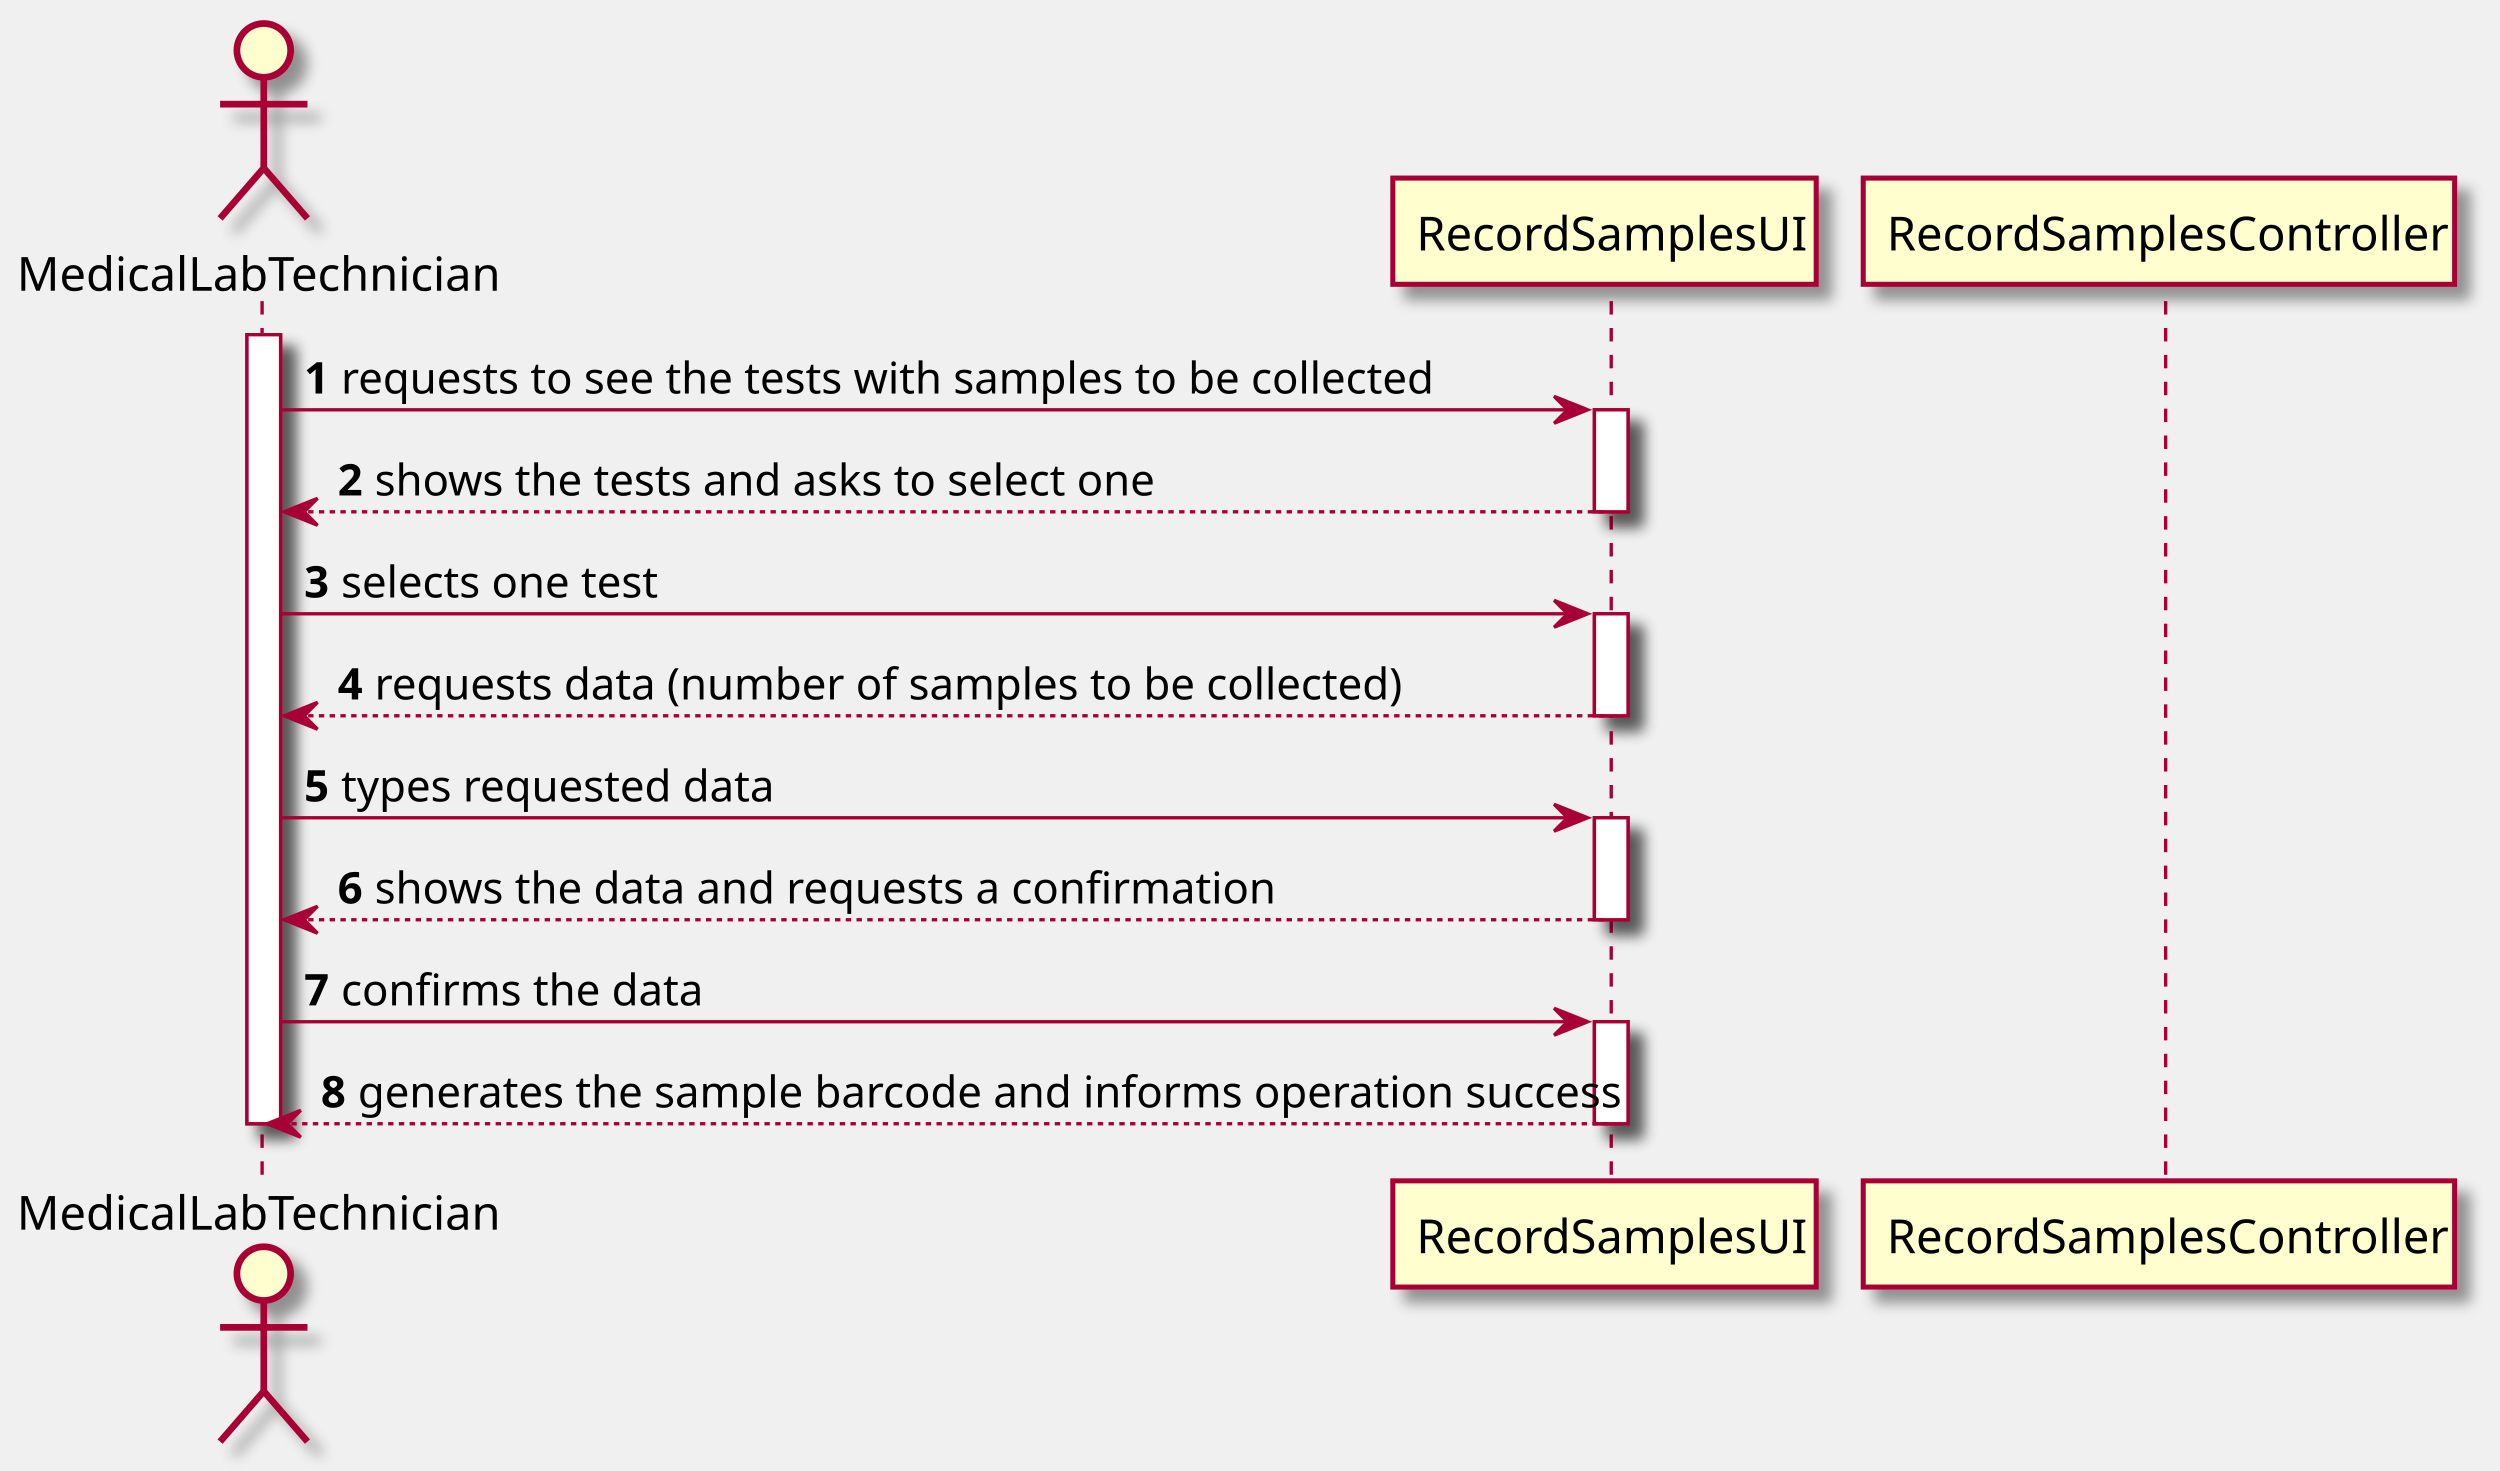
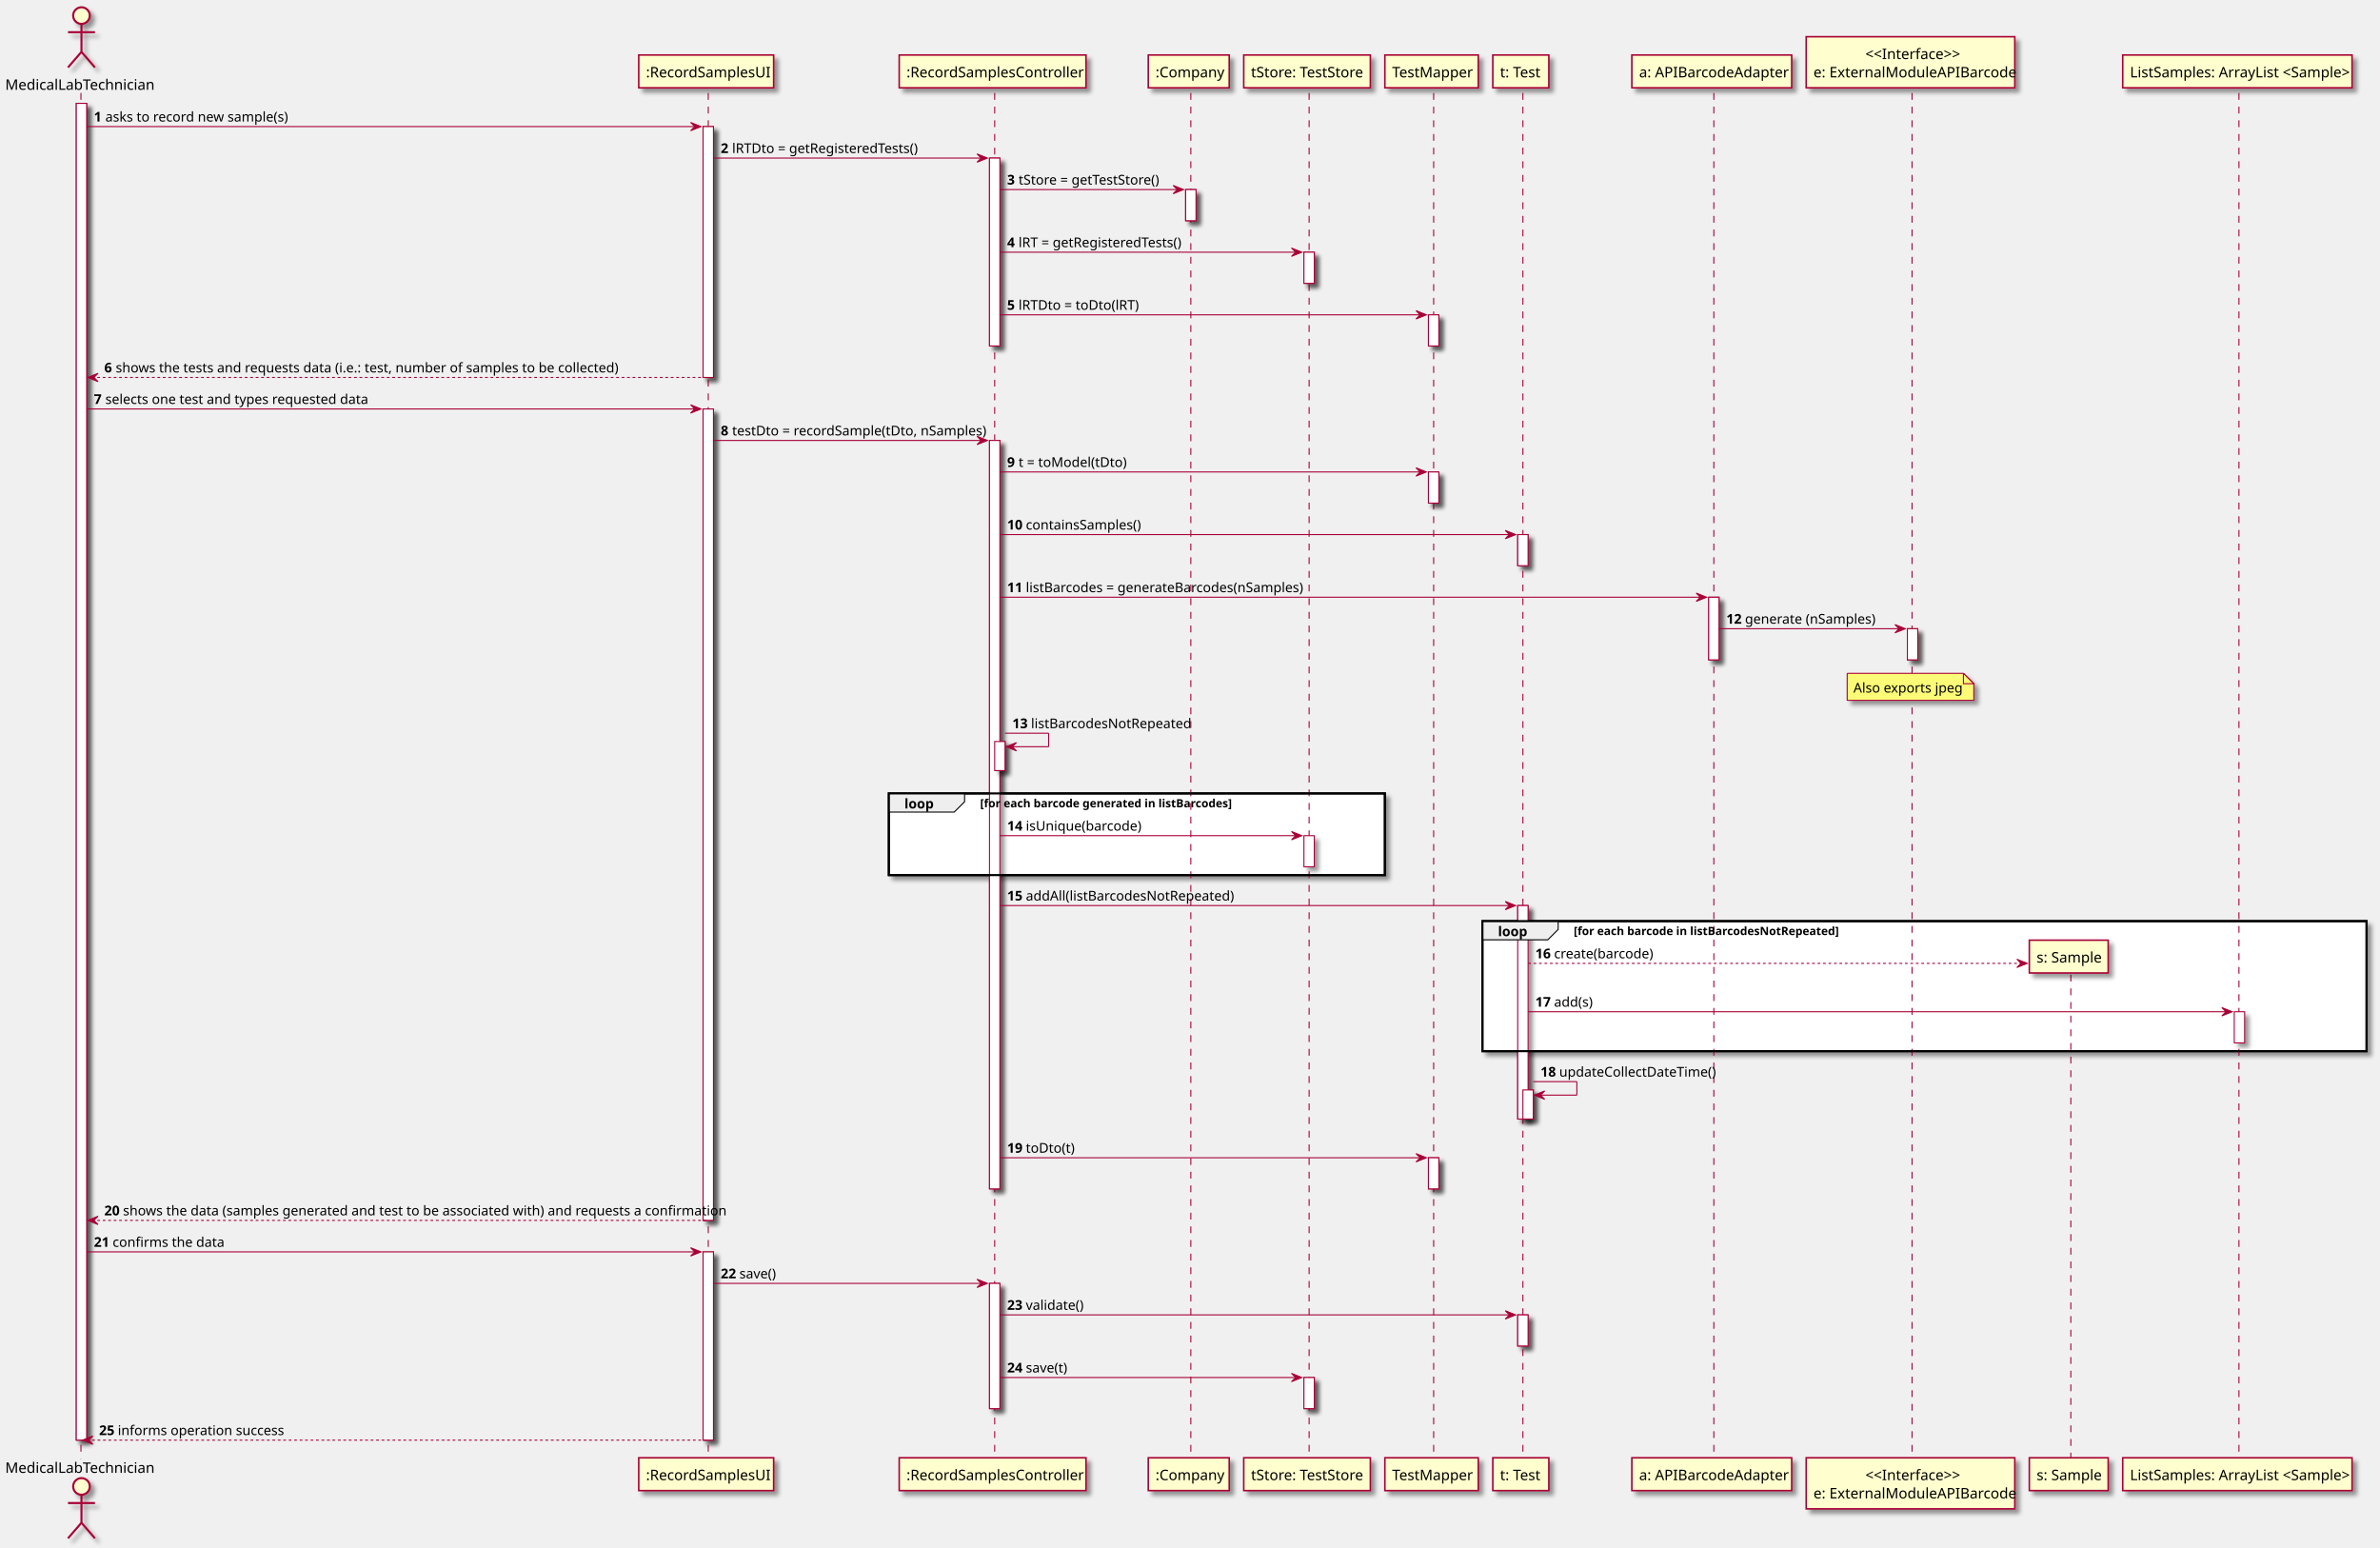
- <svg xmlns="http://www.w3.org/2000/svg" contentScriptType="application/ecmascript" contentStyleType="text/css" height="547.5px" preserveAspectRatio="none" style="width:930px;height:547px;" version="1.1" viewBox="0 0 930 547" width="930px" zoomAndPan="magnify">
+ <svg xmlns="http://www.w3.org/2000/svg" contentScriptType="application/ecmascript" contentStyleType="text/css" height="1133.16px" preserveAspectRatio="none" style="width:1743px;height:1133px;" version="1.1" viewBox="0 0 1743 1133" width="1743.44px" zoomAndPan="magnify">
  <defs>
-     <filter height="300%" id="f1nh4neh4bc8cb" width="300%" x="-1" y="-1">
-       <feGaussianBlur result="blurOut" stdDeviation="2.5" />
+     <filter height="300%" id="fu3bholy9ixdy" width="300%" x="-1" y="-1">
+       <feGaussianBlur result="blurOut" stdDeviation="1.52" />
      <feColorMatrix in="blurOut" result="blurOut2" type="matrix" values="0 0 0 0 0 0 0 0 0 0 0 0 0 0 0 0 0 0 .4 0" />
-       <feOffset dx="5.0" dy="5.0" in="blurOut2" result="blurOut3" />
+       <feOffset dx="3.04" dy="3.04" in="blurOut2" result="blurOut3" />
      <feBlend in="SourceGraphic" in2="blurOut3" mode="normal" />
    </filter>
  </defs>
  <g>
-     <rect fill="#FFFFFF" filter="url(#f1nh4neh4bc8cb)" height="293.516" style="stroke:#A80036;stroke-width:1.25;" width="12.5" x="91.875" y="124.512" />
-     <rect fill="#FFFFFF" filter="url(#f1nh4neh4bc8cb)" height="37.94" style="stroke:#A80036;stroke-width:1.25;" width="12.5" x="593.125" y="152.451" />
-     <rect fill="#FFFFFF" filter="url(#f1nh4neh4bc8cb)" height="37.94" style="stroke:#A80036;stroke-width:1.25;" width="12.5" x="593.125" y="228.33" />
-     <rect fill="#FFFFFF" filter="url(#f1nh4neh4bc8cb)" height="37.94" style="stroke:#A80036;stroke-width:1.25;" width="12.5" x="593.125" y="304.209" />
-     <rect fill="#FFFFFF" filter="url(#f1nh4neh4bc8cb)" height="37.94" style="stroke:#A80036;stroke-width:1.25;" width="12.5" x="593.125" y="380.088" />
-     <line style="stroke:#A80036;stroke-width:1.25;stroke-dasharray:5.0,5.0;" x1="97.5" x2="97.5" y1="112.012" y2="440.527" />
-     <line style="stroke:#A80036;stroke-width:1.25;stroke-dasharray:5.0,5.0;" x1="599.375" x2="599.375" y1="112.012" y2="440.527" />
-     <line style="stroke:#A80036;stroke-width:1.25;stroke-dasharray:5.0,5.0;" x1="805.625" x2="805.625" y1="112.012" y2="440.527" />
-     <text fill="#000000" font-family="sans-serif" font-size="17.5" lengthAdjust="spacing" textLength="176.25" x="6.25" y="108.166">MedicalLabTechnician</text>
-     <ellipse cx="98.125" cy="18.75" fill="#FEFECE" filter="url(#f1nh4neh4bc8cb)" rx="10" ry="10" style="stroke:#A80036;stroke-width:2.5;" />
-     <path d="M98.125,28.75 L98.125,62.5 M81.875,38.75 L114.375,38.75 M98.125,62.5 L81.875,81.25 M98.125,62.5 L114.375,81.25 " fill="none" filter="url(#f1nh4neh4bc8cb)" style="stroke:#A80036;stroke-width:2.5;" />
-     <text fill="#000000" font-family="sans-serif" font-size="17.5" lengthAdjust="spacing" textLength="176.25" x="6.25" y="457.444">MedicalLabTechnician</text>
-     <ellipse cx="98.125" cy="473.789" fill="#FEFECE" filter="url(#f1nh4neh4bc8cb)" rx="10" ry="10" style="stroke:#A80036;stroke-width:2.5;" />
-     <path d="M98.125,483.789 L98.125,517.539 M81.875,493.789 L114.375,493.789 M98.125,517.539 L81.875,536.289 M98.125,517.539 L114.375,536.289 " fill="none" filter="url(#f1nh4neh4bc8cb)" style="stroke:#A80036;stroke-width:2.5;" />
-     <rect fill="#FEFECE" filter="url(#f1nh4neh4bc8cb)" height="39.512" style="stroke:#A80036;stroke-width:1.875;" width="157.5" x="518.125" y="66.25" />
-     <text fill="#000000" font-family="sans-serif" font-size="17.5" lengthAdjust="spacing" textLength="140" x="526.875" y="93.166">RecordSamplesUI</text>
-     <rect fill="#FEFECE" filter="url(#f1nh4neh4bc8cb)" height="39.512" style="stroke:#A80036;stroke-width:1.875;" width="157.5" x="518.125" y="439.277" />
-     <text fill="#000000" font-family="sans-serif" font-size="17.5" lengthAdjust="spacing" textLength="140" x="526.875" y="466.194">RecordSamplesUI</text>
-     <rect fill="#FEFECE" filter="url(#f1nh4neh4bc8cb)" height="39.512" style="stroke:#A80036;stroke-width:1.875;" width="220" x="693.125" y="66.25" />
-     <text fill="#000000" font-family="sans-serif" font-size="17.5" lengthAdjust="spacing" textLength="202.5" x="701.875" y="93.166">RecordSamplesController</text>
-     <rect fill="#FEFECE" filter="url(#f1nh4neh4bc8cb)" height="39.512" style="stroke:#A80036;stroke-width:1.875;" width="220" x="693.125" y="439.277" />
-     <text fill="#000000" font-family="sans-serif" font-size="17.5" lengthAdjust="spacing" textLength="202.5" x="701.875" y="466.194">RecordSamplesController</text>
-     <rect fill="#FFFFFF" filter="url(#f1nh4neh4bc8cb)" height="293.516" style="stroke:#A80036;stroke-width:1.25;" width="12.5" x="91.875" y="124.512" />
-     <rect fill="#FFFFFF" filter="url(#f1nh4neh4bc8cb)" height="37.94" style="stroke:#A80036;stroke-width:1.25;" width="12.5" x="593.125" y="152.451" />
-     <rect fill="#FFFFFF" filter="url(#f1nh4neh4bc8cb)" height="37.94" style="stroke:#A80036;stroke-width:1.25;" width="12.5" x="593.125" y="228.33" />
-     <rect fill="#FFFFFF" filter="url(#f1nh4neh4bc8cb)" height="37.94" style="stroke:#A80036;stroke-width:1.25;" width="12.5" x="593.125" y="304.209" />
-     <rect fill="#FFFFFF" filter="url(#f1nh4neh4bc8cb)" height="37.94" style="stroke:#A80036;stroke-width:1.25;" width="12.5" x="593.125" y="380.088" />
-     <polygon fill="#A80036" points="578.125,147.451,590.625,152.451,578.125,157.451,583.125,152.451" style="stroke:#A80036;stroke-width:1.25;" />
-     <line style="stroke:#A80036;stroke-width:1.25;" x1="104.375" x2="585.625" y1="152.451" y2="152.451" />
-     <text fill="#000000" font-family="sans-serif" font-size="16.25" font-weight="bold" lengthAdjust="spacing" textLength="8.75" x="113.125" y="146.381">1</text>
-     <text fill="#000000" font-family="sans-serif" font-size="16.25" lengthAdjust="spacing" textLength="392.5" x="126.875" y="146.381">requests to see the tests with samples to be collected</text>
-     <polygon fill="#A80036" points="118.125,185.391,105.625,190.391,118.125,195.391,113.125,190.391" style="stroke:#A80036;stroke-width:1.25;" />
-     <line style="stroke:#A80036;stroke-width:1.25;stroke-dasharray:2.0,2.0;" x1="110.625" x2="598.125" y1="190.391" y2="190.391" />
-     <text fill="#000000" font-family="sans-serif" font-size="16.25" font-weight="bold" lengthAdjust="spacing" textLength="8.75" x="125.625" y="184.32">2</text>
-     <text fill="#000000" font-family="sans-serif" font-size="16.25" lengthAdjust="spacing" textLength="285" x="139.375" y="184.32">shows the tests and asks to select one</text>
-     <polygon fill="#A80036" points="578.125,223.33,590.625,228.33,578.125,233.33,583.125,228.33" style="stroke:#A80036;stroke-width:1.25;" />
-     <line style="stroke:#A80036;stroke-width:1.25;" x1="104.375" x2="585.625" y1="228.33" y2="228.33" />
-     <text fill="#000000" font-family="sans-serif" font-size="16.25" font-weight="bold" lengthAdjust="spacing" textLength="8.75" x="113.125" y="222.26">3</text>
-     <text fill="#000000" font-family="sans-serif" font-size="16.25" lengthAdjust="spacing" textLength="116.25" x="126.875" y="222.26">selects one test</text>
-     <polygon fill="#A80036" points="118.125,261.269,105.625,266.269,118.125,271.269,113.125,266.269" style="stroke:#A80036;stroke-width:1.25;" />
-     <line style="stroke:#A80036;stroke-width:1.25;stroke-dasharray:2.0,2.0;" x1="110.625" x2="598.125" y1="266.269" y2="266.269" />
-     <text fill="#000000" font-family="sans-serif" font-size="16.25" font-weight="bold" lengthAdjust="spacing" textLength="8.75" x="125.625" y="260.199">4</text>
-     <text fill="#000000" font-family="sans-serif" font-size="16.25" lengthAdjust="spacing" textLength="362.5" x="139.375" y="260.199">requests data (number of samples to be collected)</text>
-     <polygon fill="#A80036" points="578.125,299.209,590.625,304.209,578.125,309.209,583.125,304.209" style="stroke:#A80036;stroke-width:1.25;" />
-     <line style="stroke:#A80036;stroke-width:1.25;" x1="104.375" x2="585.625" y1="304.209" y2="304.209" />
-     <text fill="#000000" font-family="sans-serif" font-size="16.25" font-weight="bold" lengthAdjust="spacing" textLength="8.75" x="113.125" y="298.138">5</text>
-     <text fill="#000000" font-family="sans-serif" font-size="16.25" lengthAdjust="spacing" textLength="152.5" x="126.875" y="298.138">types requested data</text>
-     <polygon fill="#A80036" points="118.125,337.148,105.625,342.148,118.125,347.148,113.125,342.148" style="stroke:#A80036;stroke-width:1.25;" />
-     <line style="stroke:#A80036;stroke-width:1.25;stroke-dasharray:2.0,2.0;" x1="110.625" x2="598.125" y1="342.148" y2="342.148" />
-     <text fill="#000000" font-family="sans-serif" font-size="16.25" font-weight="bold" lengthAdjust="spacing" textLength="8.75" x="125.625" y="336.078">6</text>
-     <text fill="#000000" font-family="sans-serif" font-size="16.25" lengthAdjust="spacing" textLength="315" x="139.375" y="336.078">shows the data and requests a confirmation</text>
-     <polygon fill="#A80036" points="578.125,375.088,590.625,380.088,578.125,385.088,583.125,380.088" style="stroke:#A80036;stroke-width:1.25;" />
-     <line style="stroke:#A80036;stroke-width:1.25;" x1="104.375" x2="585.625" y1="380.088" y2="380.088" />
-     <text fill="#000000" font-family="sans-serif" font-size="16.25" font-weight="bold" lengthAdjust="spacing" textLength="8.75" x="113.125" y="374.017">7</text>
-     <text fill="#000000" font-family="sans-serif" font-size="16.25" lengthAdjust="spacing" textLength="125" x="126.875" y="374.017">confirms the data</text>
-     <polygon fill="#A80036" points="111.875,413.027,99.375,418.027,111.875,423.027,106.875,418.027" style="stroke:#A80036;stroke-width:1.25;" />
-     <line style="stroke:#A80036;stroke-width:1.25;stroke-dasharray:2.0,2.0;" x1="104.375" x2="598.125" y1="418.027" y2="418.027" />
-     <text fill="#000000" font-family="sans-serif" font-size="16.25" font-weight="bold" lengthAdjust="spacing" textLength="8.75" x="119.375" y="411.957">8</text>
-     <text fill="#000000" font-family="sans-serif" font-size="16.25" lengthAdjust="spacing" textLength="445" x="133.125" y="411.957">generates the sample barcode and informs operation success</text>
+     <rect fill="#FFFFFF" filter="url(#fu3bholy9ixdy)" height="978.957" style="stroke:#A80036;stroke-width:0.76;" width="7.6" x="55.86" y="75.703" />
+     <rect fill="#FFFFFF" filter="url(#fu3bholy9ixdy)" height="183.736" style="stroke:#A80036;stroke-width:0.76;" width="7.6" x="514.9" y="92.69" />
+     <rect fill="#FFFFFF" filter="url(#fu3bholy9ixdy)" height="594.231" style="stroke:#A80036;stroke-width:0.76;" width="7.6" x="514.9" y="299.493" />
+     <rect fill="#FFFFFF" filter="url(#fu3bholy9ixdy)" height="137.869" style="stroke:#A80036;stroke-width:0.76;" width="7.6" x="514.9" y="916.792" />
+     <rect fill="#FFFFFF" filter="url(#fu3bholy9ixdy)" height="137.602" style="stroke:#A80036;stroke-width:0.76;" width="7.6" x="724.66" y="115.757" />
+     <rect fill="#FFFFFF" filter="url(#fu3bholy9ixdy)" height="548.097" style="stroke:#A80036;stroke-width:0.76;" width="7.6" x="724.66" y="322.561" />
+     <rect fill="#FFFFFF" filter="url(#fu3bholy9ixdy)" height="21.28" style="stroke:#A80036;stroke-width:0.76;" width="7.6" x="728.46" y="543.044" />
+     <rect fill="#FFFFFF" filter="url(#fu3bholy9ixdy)" height="91.734" style="stroke:#A80036;stroke-width:0.76;" width="7.6" x="724.66" y="939.859" />
+     <rect fill="#FFFFFF" filter="url(#fu3bholy9ixdy)" height="22.8" style="stroke:#A80036;stroke-width:0.76;" width="7.6" x="868.3" y="138.825" />
+     <rect fill="#FFFFFF" filter="url(#fu3bholy9ixdy)" height="22.8" style="stroke:#A80036;stroke-width:0.76;" width="7.6" x="954.94" y="184.692" />
+     <rect fill="#FFFFFF" filter="url(#fu3bholy9ixdy)" height="22.8" style="stroke:#A80036;stroke-width:0.76;" width="7.6" x="954.94" y="611.978" />
+     <rect fill="#FFFFFF" filter="url(#fu3bholy9ixdy)" height="22.8" style="stroke:#A80036;stroke-width:0.76;" width="7.6" x="954.94" y="1008.793" />
+     <rect fill="#FFFFFF" filter="url(#fu3bholy9ixdy)" height="22.8" style="stroke:#A80036;stroke-width:0.76;" width="7.6" x="1046.14" y="230.559" />
+     <rect fill="#FFFFFF" filter="url(#fu3bholy9ixdy)" height="22.8" style="stroke:#A80036;stroke-width:0.76;" width="7.6" x="1046.14" y="345.628" />
+     <rect fill="#FFFFFF" filter="url(#fu3bholy9ixdy)" height="22.8" style="stroke:#A80036;stroke-width:0.76;" width="7.6" x="1046.14" y="847.857" />
+     <rect fill="#FFFFFF" filter="url(#fu3bholy9ixdy)" height="22.8" style="stroke:#A80036;stroke-width:0.76;" width="7.6" x="1111.5" y="391.495" />
+     <rect fill="#FFFFFF" filter="url(#fu3bholy9ixdy)" height="156.305" style="stroke:#A80036;stroke-width:0.76;" width="7.6" x="1111.5" y="663.165" />
+     <rect fill="#FFFFFF" filter="url(#fu3bholy9ixdy)" height="21.28" style="stroke:#A80036;stroke-width:0.76;" width="7.6" x="1115.3" y="798.19" />
+     <rect fill="#FFFFFF" filter="url(#fu3bholy9ixdy)" height="22.8" style="stroke:#A80036;stroke-width:0.76;" width="7.6" x="1111.5" y="962.926" />
+     <rect fill="#FFFFFF" filter="url(#fu3bholy9ixdy)" height="45.867" style="stroke:#A80036;stroke-width:0.76;" width="7.6" x="1251.34" y="437.362" />
+     <rect fill="#FFFFFF" filter="url(#fu3bholy9ixdy)" height="22.8" style="stroke:#A80036;stroke-width:0.76;" width="7.6" x="1396.88" y="460.429" />
+     <rect fill="#FFFFFF" filter="url(#fu3bholy9ixdy)" height="22.8" style="stroke:#A80036;stroke-width:0.76;" width="7.6" x="1636.28" y="740.923" />
+     <rect fill="#FFFFFF" filter="url(#fu3bholy9ixdy)" height="59.814" style="stroke:#000000;stroke-width:1.52;" width="363.28" x="650.94" y="581.044" />
+     <rect fill="#FFFFFF" filter="url(#fu3bholy9ixdy)" height="95.237" style="stroke:#000000;stroke-width:1.52;" width="647.52" x="1085.66" y="674.565" />
+     <line style="stroke:#A80036;stroke-width:0.76;stroke-dasharray:5.0,5.0;" x1="59.28" x2="59.28" y1="68.103" y2="1068.34" />
+     <line style="stroke:#A80036;stroke-width:0.76;stroke-dasharray:5.0,5.0;" x1="518.7" x2="518.7" y1="68.103" y2="1068.34" />
+     <line style="stroke:#A80036;stroke-width:0.76;stroke-dasharray:5.0,5.0;" x1="728.46" x2="728.46" y1="68.103" y2="1068.34" />
+     <line style="stroke:#A80036;stroke-width:0.76;stroke-dasharray:5.0,5.0;" x1="872.1" x2="872.1" y1="68.103" y2="1068.34" />
+     <line style="stroke:#A80036;stroke-width:0.76;stroke-dasharray:5.0,5.0;" x1="958.74" x2="958.74" y1="68.103" y2="1068.34" />
+     <line style="stroke:#A80036;stroke-width:0.76;stroke-dasharray:5.0,5.0;" x1="1049.94" x2="1049.94" y1="68.103" y2="1068.34" />
+     <line style="stroke:#A80036;stroke-width:0.76;stroke-dasharray:5.0,5.0;" x1="1115.3" x2="1115.3" y1="68.103" y2="1068.34" />
+     <line style="stroke:#A80036;stroke-width:0.76;stroke-dasharray:5.0,5.0;" x1="1255.14" x2="1255.14" y1="68.103" y2="1068.34" />
+     <line style="stroke:#A80036;stroke-width:0.76;stroke-dasharray:5.0,5.0;" x1="1400.3" x2="1400.3" y1="68.103" y2="1068.34" />
+     <line style="stroke:#A80036;stroke-width:0.76;stroke-dasharray:5.0,5.0;" x1="1516.58" x2="1516.58" y1="713.824" y2="1068.34" />
+     <line style="stroke:#A80036;stroke-width:0.76;stroke-dasharray:5.0,5.0;" x1="1639.7" x2="1639.7" y1="68.103" y2="1068.34" />
+     <text fill="#000000" font-family="sans-serif" font-size="10.64" lengthAdjust="spacing" textLength="107.16" x="3.8" y="65.765">MedicalLabTechnician</text>
+     <ellipse cx="59.66" cy="11.4" fill="#FEFECE" filter="url(#fu3bholy9ixdy)" rx="6.08" ry="6.08" style="stroke:#A80036;stroke-width:1.52;" />
+     <path d="M59.66,17.48 L59.66,38 M49.78,23.56 L69.54,23.56 M59.66,38 L49.78,49.4 M59.66,38 L69.54,49.4 " fill="none" filter="url(#fu3bholy9ixdy)" style="stroke:#A80036;stroke-width:1.52;" />
+     <text fill="#000000" font-family="sans-serif" font-size="10.64" lengthAdjust="spacing" textLength="107.16" x="3.8" y="1078.626">MedicalLabTechnician</text>
+     <ellipse cx="59.66" cy="1088.563" fill="#FEFECE" filter="url(#fu3bholy9ixdy)" rx="6.08" ry="6.08" style="stroke:#A80036;stroke-width:1.52;" />
+     <path d="M59.66,1094.643 L59.66,1115.163 M49.78,1100.723 L69.54,1100.723 M59.66,1115.163 L49.78,1126.563 M59.66,1115.163 L69.54,1126.563 " fill="none" filter="url(#fu3bholy9ixdy)" style="stroke:#A80036;stroke-width:1.52;" />
+     <rect fill="#FEFECE" filter="url(#fu3bholy9ixdy)" height="24.023" style="stroke:#A80036;stroke-width:1.14;" width="98.8" x="467.78" y="40.28" />
+     <text fill="#000000" font-family="sans-serif" font-size="10.64" lengthAdjust="spacing" textLength="88.16" x="473.1" y="56.645">:RecordSamplesUI</text>
+     <rect fill="#FEFECE" filter="url(#fu3bholy9ixdy)" height="24.023" style="stroke:#A80036;stroke-width:1.14;" width="98.8" x="467.78" y="1067.58" />
+     <text fill="#000000" font-family="sans-serif" font-size="10.64" lengthAdjust="spacing" textLength="88.16" x="473.1" y="1083.946">:RecordSamplesUI</text>
+     <rect fill="#FEFECE" filter="url(#fu3bholy9ixdy)" height="24.023" style="stroke:#A80036;stroke-width:1.14;" width="136.8" x="658.54" y="40.28" />
+     <text fill="#000000" font-family="sans-serif" font-size="10.64" lengthAdjust="spacing" textLength="126.16" x="663.86" y="56.645">:RecordSamplesController</text>
+     <rect fill="#FEFECE" filter="url(#fu3bholy9ixdy)" height="24.023" style="stroke:#A80036;stroke-width:1.14;" width="136.8" x="658.54" y="1067.58" />
+     <text fill="#000000" font-family="sans-serif" font-size="10.64" lengthAdjust="spacing" textLength="126.16" x="663.86" y="1083.946">:RecordSamplesController</text>
+     <rect fill="#FEFECE" filter="url(#fu3bholy9ixdy)" height="24.023" style="stroke:#A80036;stroke-width:1.14;" width="59.28" x="840.94" y="40.28" />
+     <text fill="#000000" font-family="sans-serif" font-size="10.64" lengthAdjust="spacing" textLength="48.64" x="846.26" y="56.645">:Company</text>
+     <rect fill="#FEFECE" filter="url(#fu3bholy9ixdy)" height="24.023" style="stroke:#A80036;stroke-width:1.14;" width="59.28" x="840.94" y="1067.58" />
+     <text fill="#000000" font-family="sans-serif" font-size="10.64" lengthAdjust="spacing" textLength="48.64" x="846.26" y="1083.946">:Company</text>
+     <rect fill="#FEFECE" filter="url(#fu3bholy9ixdy)" height="24.023" style="stroke:#A80036;stroke-width:1.14;" width="92.72" x="910.86" y="40.28" />
+     <text fill="#000000" font-family="sans-serif" font-size="10.64" lengthAdjust="spacing" textLength="82.08" x="916.18" y="56.645">tStore: TestStore</text>
+     <rect fill="#FEFECE" filter="url(#fu3bholy9ixdy)" height="24.023" style="stroke:#A80036;stroke-width:1.14;" width="92.72" x="910.86" y="1067.58" />
+     <text fill="#000000" font-family="sans-serif" font-size="10.64" lengthAdjust="spacing" textLength="82.08" x="916.18" y="1083.946">tStore: TestStore</text>
+     <rect fill="#FEFECE" filter="url(#fu3bholy9ixdy)" height="24.023" style="stroke:#A80036;stroke-width:1.14;" width="68.4" x="1014.22" y="40.28" />
+     <text fill="#000000" font-family="sans-serif" font-size="10.64" lengthAdjust="spacing" textLength="57.76" x="1019.54" y="56.645">TestMapper</text>
+     <rect fill="#FEFECE" filter="url(#fu3bholy9ixdy)" height="24.023" style="stroke:#A80036;stroke-width:1.14;" width="68.4" x="1014.22" y="1067.58" />
+     <text fill="#000000" font-family="sans-serif" font-size="10.64" lengthAdjust="spacing" textLength="57.76" x="1019.54" y="1083.946">TestMapper</text>
+     <rect fill="#FEFECE" filter="url(#fu3bholy9ixdy)" height="24.023" style="stroke:#A80036;stroke-width:1.14;" width="41.04" x="1093.26" y="40.28" />
+     <text fill="#000000" font-family="sans-serif" font-size="10.64" lengthAdjust="spacing" textLength="30.4" x="1098.58" y="56.645">t: Test</text>
+     <rect fill="#FEFECE" filter="url(#fu3bholy9ixdy)" height="24.023" style="stroke:#A80036;stroke-width:1.14;" width="41.04" x="1093.26" y="1067.58" />
+     <text fill="#000000" font-family="sans-serif" font-size="10.64" lengthAdjust="spacing" textLength="30.4" x="1098.58" y="1083.946">t: Test</text>
+     <rect fill="#FEFECE" filter="url(#fu3bholy9ixdy)" height="24.023" style="stroke:#A80036;stroke-width:1.14;" width="117.04" x="1195.1" y="40.28" />
+     <text fill="#000000" font-family="sans-serif" font-size="10.64" lengthAdjust="spacing" textLength="106.4" x="1200.42" y="56.645">a: APIBarcodeAdapter</text>
+     <rect fill="#FEFECE" filter="url(#fu3bholy9ixdy)" height="24.023" style="stroke:#A80036;stroke-width:1.14;" width="117.04" x="1195.1" y="1067.58" />
+     <text fill="#000000" font-family="sans-serif" font-size="10.64" lengthAdjust="spacing" textLength="106.4" x="1200.42" y="1083.946">a: APIBarcodeAdapter</text>
+     <rect fill="#FEFECE" filter="url(#fu3bholy9ixdy)" height="37.406" style="stroke:#A80036;stroke-width:1.14;" width="152.76" x="1322.78" y="26.897" />
+     <text fill="#000000" font-family="sans-serif" font-size="10.64" lengthAdjust="spacing" textLength="66.12" x="1366.1" y="43.262">&lt;&lt;Interface&gt;&gt;</text>
+     <text fill="#000000" font-family="sans-serif" font-size="10.64" lengthAdjust="spacing" textLength="142.12" x="1328.1" y="56.645">e: ExternalModuleAPIBarcode</text>
+     <rect fill="#FEFECE" filter="url(#fu3bholy9ixdy)" height="37.406" style="stroke:#A80036;stroke-width:1.14;" width="152.76" x="1322.78" y="1067.58" />
+     <text fill="#000000" font-family="sans-serif" font-size="10.64" lengthAdjust="spacing" textLength="66.12" x="1366.1" y="1083.946">&lt;&lt;Interface&gt;&gt;</text>
+     <text fill="#000000" font-family="sans-serif" font-size="10.64" lengthAdjust="spacing" textLength="142.12" x="1328.1" y="1097.329">e: ExternalModuleAPIBarcode</text>
+     <rect fill="#FEFECE" filter="url(#fu3bholy9ixdy)" height="24.023" style="stroke:#A80036;stroke-width:1.14;" width="57.76" x="1486.18" y="1067.58" />
+     <text fill="#000000" font-family="sans-serif" font-size="10.64" lengthAdjust="spacing" textLength="47.12" x="1491.5" y="1083.946">s: Sample</text>
+     <rect fill="#FEFECE" filter="url(#fu3bholy9ixdy)" height="24.023" style="stroke:#A80036;stroke-width:1.14;" width="167.96" x="1554.58" y="40.28" />
+     <text fill="#000000" font-family="sans-serif" font-size="10.64" lengthAdjust="spacing" textLength="157.32" x="1559.9" y="56.645">ListSamples: ArrayList &lt;Sample&gt;</text>
+     <rect fill="#FEFECE" filter="url(#fu3bholy9ixdy)" height="24.023" style="stroke:#A80036;stroke-width:1.14;" width="167.96" x="1554.58" y="1067.58" />
+     <text fill="#000000" font-family="sans-serif" font-size="10.64" lengthAdjust="spacing" textLength="157.32" x="1559.9" y="1083.946">ListSamples: ArrayList &lt;Sample&gt;</text>
+     <rect fill="#FFFFFF" filter="url(#fu3bholy9ixdy)" height="978.957" style="stroke:#A80036;stroke-width:0.76;" width="7.6" x="55.86" y="75.703" />
+     <rect fill="#FFFFFF" filter="url(#fu3bholy9ixdy)" height="183.736" style="stroke:#A80036;stroke-width:0.76;" width="7.6" x="514.9" y="92.69" />
+     <rect fill="#FFFFFF" filter="url(#fu3bholy9ixdy)" height="594.231" style="stroke:#A80036;stroke-width:0.76;" width="7.6" x="514.9" y="299.493" />
+     <rect fill="#FFFFFF" filter="url(#fu3bholy9ixdy)" height="137.869" style="stroke:#A80036;stroke-width:0.76;" width="7.6" x="514.9" y="916.792" />
+     <rect fill="#FFFFFF" filter="url(#fu3bholy9ixdy)" height="137.602" style="stroke:#A80036;stroke-width:0.76;" width="7.6" x="724.66" y="115.757" />
+     <rect fill="#FFFFFF" filter="url(#fu3bholy9ixdy)" height="548.097" style="stroke:#A80036;stroke-width:0.76;" width="7.6" x="724.66" y="322.561" />
+     <rect fill="#FFFFFF" filter="url(#fu3bholy9ixdy)" height="21.28" style="stroke:#A80036;stroke-width:0.76;" width="7.6" x="728.46" y="543.044" />
+     <rect fill="#FFFFFF" filter="url(#fu3bholy9ixdy)" height="91.734" style="stroke:#A80036;stroke-width:0.76;" width="7.6" x="724.66" y="939.859" />
+     <rect fill="#FFFFFF" filter="url(#fu3bholy9ixdy)" height="22.8" style="stroke:#A80036;stroke-width:0.76;" width="7.6" x="868.3" y="138.825" />
+     <rect fill="#FFFFFF" filter="url(#fu3bholy9ixdy)" height="22.8" style="stroke:#A80036;stroke-width:0.76;" width="7.6" x="954.94" y="184.692" />
+     <rect fill="#FFFFFF" filter="url(#fu3bholy9ixdy)" height="22.8" style="stroke:#A80036;stroke-width:0.76;" width="7.6" x="954.94" y="611.978" />
+     <rect fill="#FFFFFF" filter="url(#fu3bholy9ixdy)" height="22.8" style="stroke:#A80036;stroke-width:0.76;" width="7.6" x="954.94" y="1008.793" />
+     <rect fill="#FFFFFF" filter="url(#fu3bholy9ixdy)" height="22.8" style="stroke:#A80036;stroke-width:0.76;" width="7.6" x="1046.14" y="230.559" />
+     <rect fill="#FFFFFF" filter="url(#fu3bholy9ixdy)" height="22.8" style="stroke:#A80036;stroke-width:0.76;" width="7.6" x="1046.14" y="345.628" />
+     <rect fill="#FFFFFF" filter="url(#fu3bholy9ixdy)" height="22.8" style="stroke:#A80036;stroke-width:0.76;" width="7.6" x="1046.14" y="847.857" />
+     <rect fill="#FFFFFF" filter="url(#fu3bholy9ixdy)" height="22.8" style="stroke:#A80036;stroke-width:0.76;" width="7.6" x="1111.5" y="391.495" />
+     <rect fill="#FFFFFF" filter="url(#fu3bholy9ixdy)" height="156.305" style="stroke:#A80036;stroke-width:0.76;" width="7.6" x="1111.5" y="663.165" />
+     <rect fill="#FFFFFF" filter="url(#fu3bholy9ixdy)" height="21.28" style="stroke:#A80036;stroke-width:0.76;" width="7.6" x="1115.3" y="798.19" />
+     <rect fill="#FFFFFF" filter="url(#fu3bholy9ixdy)" height="22.8" style="stroke:#A80036;stroke-width:0.76;" width="7.6" x="1111.5" y="962.926" />
+     <rect fill="#FFFFFF" filter="url(#fu3bholy9ixdy)" height="45.867" style="stroke:#A80036;stroke-width:0.76;" width="7.6" x="1251.34" y="437.362" />
+     <rect fill="#FFFFFF" filter="url(#fu3bholy9ixdy)" height="22.8" style="stroke:#A80036;stroke-width:0.76;" width="7.6" x="1396.88" y="460.429" />
+     <rect fill="#FFFFFF" filter="url(#fu3bholy9ixdy)" height="22.8" style="stroke:#A80036;stroke-width:0.76;" width="7.6" x="1636.28" y="740.923" />
+     <polygon fill="#A80036" points="505.78,89.65,513.38,92.69,505.78,95.73,508.82,92.69" style="stroke:#A80036;stroke-width:0.76;" />
+     <line style="stroke:#A80036;stroke-width:0.76;" x1="63.46" x2="510.34" y1="92.69" y2="92.69" />
+     <text fill="#000000" font-family="sans-serif" font-size="9.88" font-weight="bold" lengthAdjust="spacing" textLength="5.32" x="68.78" y="88.999">1</text>
+     <text fill="#000000" font-family="sans-serif" font-size="9.88" lengthAdjust="spacing" textLength="129.96" x="77.14" y="88.999">asks to record new sample(s)</text>
+     <polygon fill="#A80036" points="715.54,112.718,723.14,115.757,715.54,118.797,718.58,115.757" style="stroke:#A80036;stroke-width:0.76;" />
+     <line style="stroke:#A80036;stroke-width:0.76;" x1="522.5" x2="720.1" y1="115.757" y2="115.757" />
+     <text fill="#000000" font-family="sans-serif" font-size="9.88" font-weight="bold" lengthAdjust="spacing" textLength="5.32" x="527.82" y="112.067">2</text>
+     <text fill="#000000" font-family="sans-serif" font-size="9.88" lengthAdjust="spacing" textLength="133" x="536.18" y="112.067">lRTDto = getRegisteredTests()</text>
+     <polygon fill="#A80036" points="859.18,135.785,866.78,138.825,859.18,141.865,862.22,138.825" style="stroke:#A80036;stroke-width:0.76;" />
+     <line style="stroke:#A80036;stroke-width:0.76;" x1="732.26" x2="863.74" y1="138.825" y2="138.825" />
+     <text fill="#000000" font-family="sans-serif" font-size="9.88" font-weight="bold" lengthAdjust="spacing" textLength="5.32" x="737.58" y="135.134">3</text>
+     <text fill="#000000" font-family="sans-serif" font-size="9.88" lengthAdjust="spacing" textLength="101.08" x="745.94" y="135.134">tStore = getTestStore()</text>
+     <polygon fill="#A80036" points="945.82,181.652,953.42,184.692,945.82,187.732,948.86,184.692" style="stroke:#A80036;stroke-width:0.76;" />
+     <line style="stroke:#A80036;stroke-width:0.76;" x1="732.26" x2="950.38" y1="184.692" y2="184.692" />
+     <text fill="#000000" font-family="sans-serif" font-size="9.88" font-weight="bold" lengthAdjust="spacing" textLength="5.32" x="737.58" y="181.001">4</text>
+     <text fill="#000000" font-family="sans-serif" font-size="9.88" lengthAdjust="spacing" textLength="117.8" x="745.94" y="181.001">lRT = getRegisteredTests()</text>
+     <polygon fill="#A80036" points="1037.02,227.519,1044.62,230.559,1037.02,233.599,1040.06,230.559" style="stroke:#A80036;stroke-width:0.76;" />
+     <line style="stroke:#A80036;stroke-width:0.76;" x1="732.26" x2="1041.58" y1="230.559" y2="230.559" />
+     <text fill="#000000" font-family="sans-serif" font-size="9.88" font-weight="bold" lengthAdjust="spacing" textLength="5.32" x="737.58" y="226.868">5</text>
+     <text fill="#000000" font-family="sans-serif" font-size="9.88" lengthAdjust="spacing" textLength="85.88" x="745.94" y="226.868">lRTDto = toDto(lRT)</text>
+     <polygon fill="#A80036" points="71.82,273.386,64.22,276.426,71.82,279.466,68.78,276.426" style="stroke:#A80036;stroke-width:0.76;" />
+     <line style="stroke:#A80036;stroke-width:0.76;stroke-dasharray:2.0,2.0;" x1="67.26" x2="517.94" y1="276.426" y2="276.426" />
+     <text fill="#000000" font-family="sans-serif" font-size="9.88" font-weight="bold" lengthAdjust="spacing" textLength="5.32" x="76.38" y="272.735">6</text>
+     <text fill="#000000" font-family="sans-serif" font-size="9.88" lengthAdjust="spacing" textLength="354.92" x="84.74" y="272.735">shows the tests and requests data (i.e.: test, number of samples to be collected)</text>
+     <polygon fill="#A80036" points="505.78,296.453,513.38,299.493,505.78,302.533,508.82,299.493" style="stroke:#A80036;stroke-width:0.76;" />
+     <line style="stroke:#A80036;stroke-width:0.76;" x1="63.46" x2="510.34" y1="299.493" y2="299.493" />
+     <text fill="#000000" font-family="sans-serif" font-size="9.88" font-weight="bold" lengthAdjust="spacing" textLength="5.32" x="68.78" y="295.803">7</text>
+     <text fill="#000000" font-family="sans-serif" font-size="9.88" lengthAdjust="spacing" textLength="185.44" x="77.14" y="295.803">selects one test and types requested data</text>
+     <polygon fill="#A80036" points="715.54,319.521,723.14,322.561,715.54,325.601,718.58,322.561" style="stroke:#A80036;stroke-width:0.76;" />
+     <line style="stroke:#A80036;stroke-width:0.76;" x1="522.5" x2="720.1" y1="322.561" y2="322.561" />
+     <text fill="#000000" font-family="sans-serif" font-size="9.88" font-weight="bold" lengthAdjust="spacing" textLength="5.32" x="527.82" y="318.87">8</text>
+     <text fill="#000000" font-family="sans-serif" font-size="9.88" lengthAdjust="spacing" textLength="179.36" x="536.18" y="318.87">testDto = recordSample(tDto, nSamples)</text>
+     <polygon fill="#A80036" points="1037.02,342.588,1044.62,345.628,1037.02,348.668,1040.06,345.628" style="stroke:#A80036;stroke-width:0.76;" />
+     <line style="stroke:#A80036;stroke-width:0.76;" x1="732.26" x2="1041.58" y1="345.628" y2="345.628" />
+     <text fill="#000000" font-family="sans-serif" font-size="9.88" font-weight="bold" lengthAdjust="spacing" textLength="5.32" x="737.58" y="341.937">9</text>
+     <text fill="#000000" font-family="sans-serif" font-size="9.88" lengthAdjust="spacing" textLength="74.48" x="745.94" y="341.937">t = toModel(tDto)</text>
+     <polygon fill="#A80036" points="1102.38,388.455,1109.98,391.495,1102.38,394.535,1105.42,391.495" style="stroke:#A80036;stroke-width:0.76;" />
+     <line style="stroke:#A80036;stroke-width:0.76;" x1="732.26" x2="1106.94" y1="391.495" y2="391.495" />
+     <text fill="#000000" font-family="sans-serif" font-size="9.88" font-weight="bold" lengthAdjust="spacing" textLength="10.64" x="737.58" y="387.804">10</text>
+     <text fill="#000000" font-family="sans-serif" font-size="9.88" lengthAdjust="spacing" textLength="82.08" x="751.26" y="387.804">containsSamples()</text>
+     <polygon fill="#A80036" points="1242.22,434.322,1249.82,437.362,1242.22,440.402,1245.26,437.362" style="stroke:#A80036;stroke-width:0.76;" />
+     <line style="stroke:#A80036;stroke-width:0.76;" x1="732.26" x2="1246.78" y1="437.362" y2="437.362" />
+     <text fill="#000000" font-family="sans-serif" font-size="9.88" font-weight="bold" lengthAdjust="spacing" textLength="10.64" x="737.58" y="433.671">11</text>
+     <text fill="#000000" font-family="sans-serif" font-size="9.88" lengthAdjust="spacing" textLength="196.84" x="751.26" y="433.671">listBarcodes = generateBarcodes(nSamples)</text>
+     <polygon fill="#A80036" points="1387.76,457.389,1395.36,460.429,1387.76,463.469,1390.8,460.429" style="stroke:#A80036;stroke-width:0.76;" />
+     <line style="stroke:#A80036;stroke-width:0.76;" x1="1258.94" x2="1392.32" y1="460.429" y2="460.429" />
+     <text fill="#000000" font-family="sans-serif" font-size="9.88" font-weight="bold" lengthAdjust="spacing" textLength="10.64" x="1264.26" y="456.738">12</text>
+     <text fill="#000000" font-family="sans-serif" font-size="9.88" lengthAdjust="spacing" textLength="91.2" x="1277.94" y="456.738">generate (nSamples)</text>
+     <path d="M1352.8,493.109 L1352.8,512.869 L1445.52,512.869 L1445.52,500.709 L1437.92,493.109 L1352.8,493.109 " fill="#FBFB77" filter="url(#fu3bholy9ixdy)" style="stroke:#A80036;stroke-width:0.76;" />
+     <path d="M1437.92,493.109 L1437.92,500.709 L1445.52,500.709 L1437.92,493.109 " fill="#FBFB77" style="stroke:#A80036;stroke-width:0.76;" />
+     <text fill="#000000" font-family="sans-serif" font-size="9.88" lengthAdjust="spacing" textLength="76.76" x="1357.36" y="507.166">Also exports jpeg</text>
+     <line style="stroke:#A80036;stroke-width:0.76;" x1="736.06" x2="767.98" y1="536.964" y2="536.964" />
+     <line style="stroke:#A80036;stroke-width:0.76;" x1="767.98" x2="767.98" y1="536.964" y2="546.844" />
+     <line style="stroke:#A80036;stroke-width:0.76;" x1="736.82" x2="767.98" y1="546.844" y2="546.844" />
+     <polygon fill="#A80036" points="744.42,543.804,736.82,546.844,744.42,549.884,741.38,546.844" style="stroke:#A80036;stroke-width:0.76;" />
+     <text fill="#000000" font-family="sans-serif" font-size="9.88" font-weight="bold" lengthAdjust="spacing" textLength="10.64" x="741.38" y="533.273">13</text>
+     <text fill="#000000" font-family="sans-serif" font-size="9.88" lengthAdjust="spacing" textLength="111.72" x="755.06" y="533.273">listBarcodesNotRepeated</text>
+     <path d="M650.94,581.044 L706.42,581.044 L706.42,587.124 L698.82,594.724 L650.94,594.724 L650.94,581.044 " fill="#EEEEEE" style="stroke:#000000;stroke-width:0.76;" />
+     <rect fill="none" height="59.814" style="stroke:#000000;stroke-width:1.52;" width="363.28" x="650.94" y="581.044" />
+     <text fill="#000000" font-family="sans-serif" font-size="9.88" font-weight="bold" lengthAdjust="spacing" textLength="21.28" x="662.34" y="592.06">loop</text>
+     <text fill="#000000" font-family="sans-serif" font-size="8.36" font-weight="bold" lengthAdjust="spacing" textLength="186.96" x="717.82" y="591.242">[for each barcode generated in listBarcodes]</text>
+     <polygon fill="#A80036" points="945.82,608.938,953.42,611.978,945.82,615.018,948.86,611.978" style="stroke:#A80036;stroke-width:0.76;" />
+     <line style="stroke:#A80036;stroke-width:0.76;" x1="732.26" x2="950.38" y1="611.978" y2="611.978" />
+     <text fill="#000000" font-family="sans-serif" font-size="9.88" font-weight="bold" lengthAdjust="spacing" textLength="10.64" x="737.58" y="608.287">14</text>
+     <text fill="#000000" font-family="sans-serif" font-size="9.88" lengthAdjust="spacing" textLength="79.04" x="751.26" y="608.287">isUnique(barcode)</text>
+     <polygon fill="#A80036" points="1102.38,660.125,1109.98,663.165,1102.38,666.205,1105.42,663.165" style="stroke:#A80036;stroke-width:0.76;" />
+     <line style="stroke:#A80036;stroke-width:0.76;" x1="732.26" x2="1106.94" y1="663.165" y2="663.165" />
+     <text fill="#000000" font-family="sans-serif" font-size="9.88" font-weight="bold" lengthAdjust="spacing" textLength="10.64" x="737.58" y="659.474">15</text>
+     <text fill="#000000" font-family="sans-serif" font-size="9.88" lengthAdjust="spacing" textLength="145.16" x="751.26" y="659.474">addAll(listBarcodesNotRepeated)</text>
+     <path d="M1085.66,674.565 L1141.14,674.565 L1141.14,680.645 L1133.54,688.245 L1085.66,688.245 L1085.66,674.565 " fill="#EEEEEE" style="stroke:#000000;stroke-width:0.76;" />
+     <rect fill="none" height="95.237" style="stroke:#000000;stroke-width:1.52;" width="647.52" x="1085.66" y="674.565" />
+     <text fill="#000000" font-family="sans-serif" font-size="9.88" font-weight="bold" lengthAdjust="spacing" textLength="21.28" x="1097.06" y="685.582">loop</text>
+     <text fill="#000000" font-family="sans-serif" font-size="8.36" font-weight="bold" lengthAdjust="spacing" textLength="194.56" x="1152.54" y="684.764">[for each barcode in listBarcodesNotRepeated]</text>
+     <polygon fill="#A80036" points="1477.06,702.46,1484.66,705.5,1477.06,708.54,1480.1,705.5" style="stroke:#A80036;stroke-width:0.76;" />
+     <line style="stroke:#A80036;stroke-width:0.76;stroke-dasharray:2.0,2.0;" x1="1119.1" x2="1481.62" y1="705.5" y2="705.5" />
+     <text fill="#000000" font-family="sans-serif" font-size="9.88" font-weight="bold" lengthAdjust="spacing" textLength="10.64" x="1124.42" y="701.809">16</text>
+     <text fill="#000000" font-family="sans-serif" font-size="9.88" lengthAdjust="spacing" textLength="68.4" x="1138.1" y="701.809">create(barcode)</text>
+     <rect fill="#FEFECE" filter="url(#fu3bholy9ixdy)" height="24.023" style="stroke:#A80036;stroke-width:1.14;" width="57.76" x="1486.18" y="688.513" />
+     <text fill="#000000" font-family="sans-serif" font-size="10.64" lengthAdjust="spacing" textLength="47.12" x="1491.5" y="704.878">s: Sample</text>
+     <polygon fill="#A80036" points="1627.16,737.883,1634.76,740.923,1627.16,743.963,1630.2,740.923" style="stroke:#A80036;stroke-width:0.76;" />
+     <line style="stroke:#A80036;stroke-width:0.76;" x1="1119.1" x2="1631.72" y1="740.923" y2="740.923" />
+     <text fill="#000000" font-family="sans-serif" font-size="9.88" font-weight="bold" lengthAdjust="spacing" textLength="10.64" x="1124.42" y="737.232">17</text>
+     <text fill="#000000" font-family="sans-serif" font-size="9.88" lengthAdjust="spacing" textLength="27.36" x="1138.1" y="737.232">add(s)</text>
+     <line style="stroke:#A80036;stroke-width:0.76;" x1="1122.9" x2="1154.82" y1="792.11" y2="792.11" />
+     <line style="stroke:#A80036;stroke-width:0.76;" x1="1154.82" x2="1154.82" y1="792.11" y2="801.99" />
+     <line style="stroke:#A80036;stroke-width:0.76;" x1="1123.66" x2="1154.82" y1="801.99" y2="801.99" />
+     <polygon fill="#A80036" points="1131.26,798.95,1123.66,801.99,1131.26,805.03,1128.22,801.99" style="stroke:#A80036;stroke-width:0.76;" />
+     <text fill="#000000" font-family="sans-serif" font-size="9.88" font-weight="bold" lengthAdjust="spacing" textLength="10.64" x="1128.22" y="788.419">18</text>
+     <text fill="#000000" font-family="sans-serif" font-size="9.88" lengthAdjust="spacing" textLength="107.92" x="1141.9" y="788.419">updateCollectDateTime()</text>
+     <polygon fill="#A80036" points="1037.02,844.817,1044.62,847.857,1037.02,850.897,1040.06,847.857" style="stroke:#A80036;stroke-width:0.76;" />
+     <line style="stroke:#A80036;stroke-width:0.76;" x1="732.26" x2="1041.58" y1="847.857" y2="847.857" />
+     <text fill="#000000" font-family="sans-serif" font-size="9.88" font-weight="bold" lengthAdjust="spacing" textLength="10.64" x="737.58" y="844.166">19</text>
+     <text fill="#000000" font-family="sans-serif" font-size="9.88" lengthAdjust="spacing" textLength="32.68" x="751.26" y="844.166">toDto(t)</text>
+     <polygon fill="#A80036" points="71.82,890.684,64.22,893.724,71.82,896.764,68.78,893.724" style="stroke:#A80036;stroke-width:0.76;" />
+     <line style="stroke:#A80036;stroke-width:0.76;stroke-dasharray:2.0,2.0;" x1="67.26" x2="517.94" y1="893.724" y2="893.724" />
+     <text fill="#000000" font-family="sans-serif" font-size="9.88" font-weight="bold" lengthAdjust="spacing" textLength="10.64" x="76.38" y="890.034">20</text>
+     <text fill="#000000" font-family="sans-serif" font-size="9.88" lengthAdjust="spacing" textLength="419.52" x="90.06" y="890.034">shows the data (samples generated and test to be associated with) and requests a confirmation</text>
+     <polygon fill="#A80036" points="505.78,913.752,513.38,916.792,505.78,919.832,508.82,916.792" style="stroke:#A80036;stroke-width:0.76;" />
+     <line style="stroke:#A80036;stroke-width:0.76;" x1="63.46" x2="510.34" y1="916.792" y2="916.792" />
+     <text fill="#000000" font-family="sans-serif" font-size="9.88" font-weight="bold" lengthAdjust="spacing" textLength="10.64" x="68.78" y="913.101">21</text>
+     <text fill="#000000" font-family="sans-serif" font-size="9.88" lengthAdjust="spacing" textLength="76" x="82.46" y="913.101">confirms the data</text>
+     <polygon fill="#A80036" points="715.54,936.819,723.14,939.859,715.54,942.899,718.58,939.859" style="stroke:#A80036;stroke-width:0.76;" />
+     <line style="stroke:#A80036;stroke-width:0.76;" x1="522.5" x2="720.1" y1="939.859" y2="939.859" />
+     <text fill="#000000" font-family="sans-serif" font-size="9.88" font-weight="bold" lengthAdjust="spacing" textLength="10.64" x="527.82" y="936.168">22</text>
+     <text fill="#000000" font-family="sans-serif" font-size="9.88" lengthAdjust="spacing" textLength="25.84" x="541.5" y="936.168">save()</text>
+     <polygon fill="#A80036" points="1102.38,959.886,1109.98,962.926,1102.38,965.966,1105.42,962.926" style="stroke:#A80036;stroke-width:0.76;" />
+     <line style="stroke:#A80036;stroke-width:0.76;" x1="732.26" x2="1106.94" y1="962.926" y2="962.926" />
+     <text fill="#000000" font-family="sans-serif" font-size="9.88" font-weight="bold" lengthAdjust="spacing" textLength="10.64" x="737.58" y="959.235">23</text>
+     <text fill="#000000" font-family="sans-serif" font-size="9.88" lengthAdjust="spacing" textLength="38.76" x="751.26" y="959.235">validate()</text>
+     <polygon fill="#A80036" points="945.82,1005.753,953.42,1008.793,945.82,1011.833,948.86,1008.793" style="stroke:#A80036;stroke-width:0.76;" />
+     <line style="stroke:#A80036;stroke-width:0.76;" x1="732.26" x2="950.38" y1="1008.793" y2="1008.793" />
+     <text fill="#000000" font-family="sans-serif" font-size="9.88" font-weight="bold" lengthAdjust="spacing" textLength="10.64" x="737.58" y="1005.102">24</text>
+     <text fill="#000000" font-family="sans-serif" font-size="9.88" lengthAdjust="spacing" textLength="28.88" x="751.26" y="1005.102">save(t)</text>
+     <polygon fill="#A80036" points="68.02,1051.62,60.42,1054.66,68.02,1057.7,64.98,1054.66" style="stroke:#A80036;stroke-width:0.76;" />
+     <line style="stroke:#A80036;stroke-width:0.76;stroke-dasharray:2.0,2.0;" x1="63.46" x2="517.94" y1="1054.66" y2="1054.66" />
+     <text fill="#000000" font-family="sans-serif" font-size="9.88" font-weight="bold" lengthAdjust="spacing" textLength="10.64" x="72.58" y="1050.969">25</text>
+     <text fill="#000000" font-family="sans-serif" font-size="9.88" lengthAdjust="spacing" textLength="115.52" x="86.26" y="1050.969">informs operation success</text>
  </g>
</svg>
